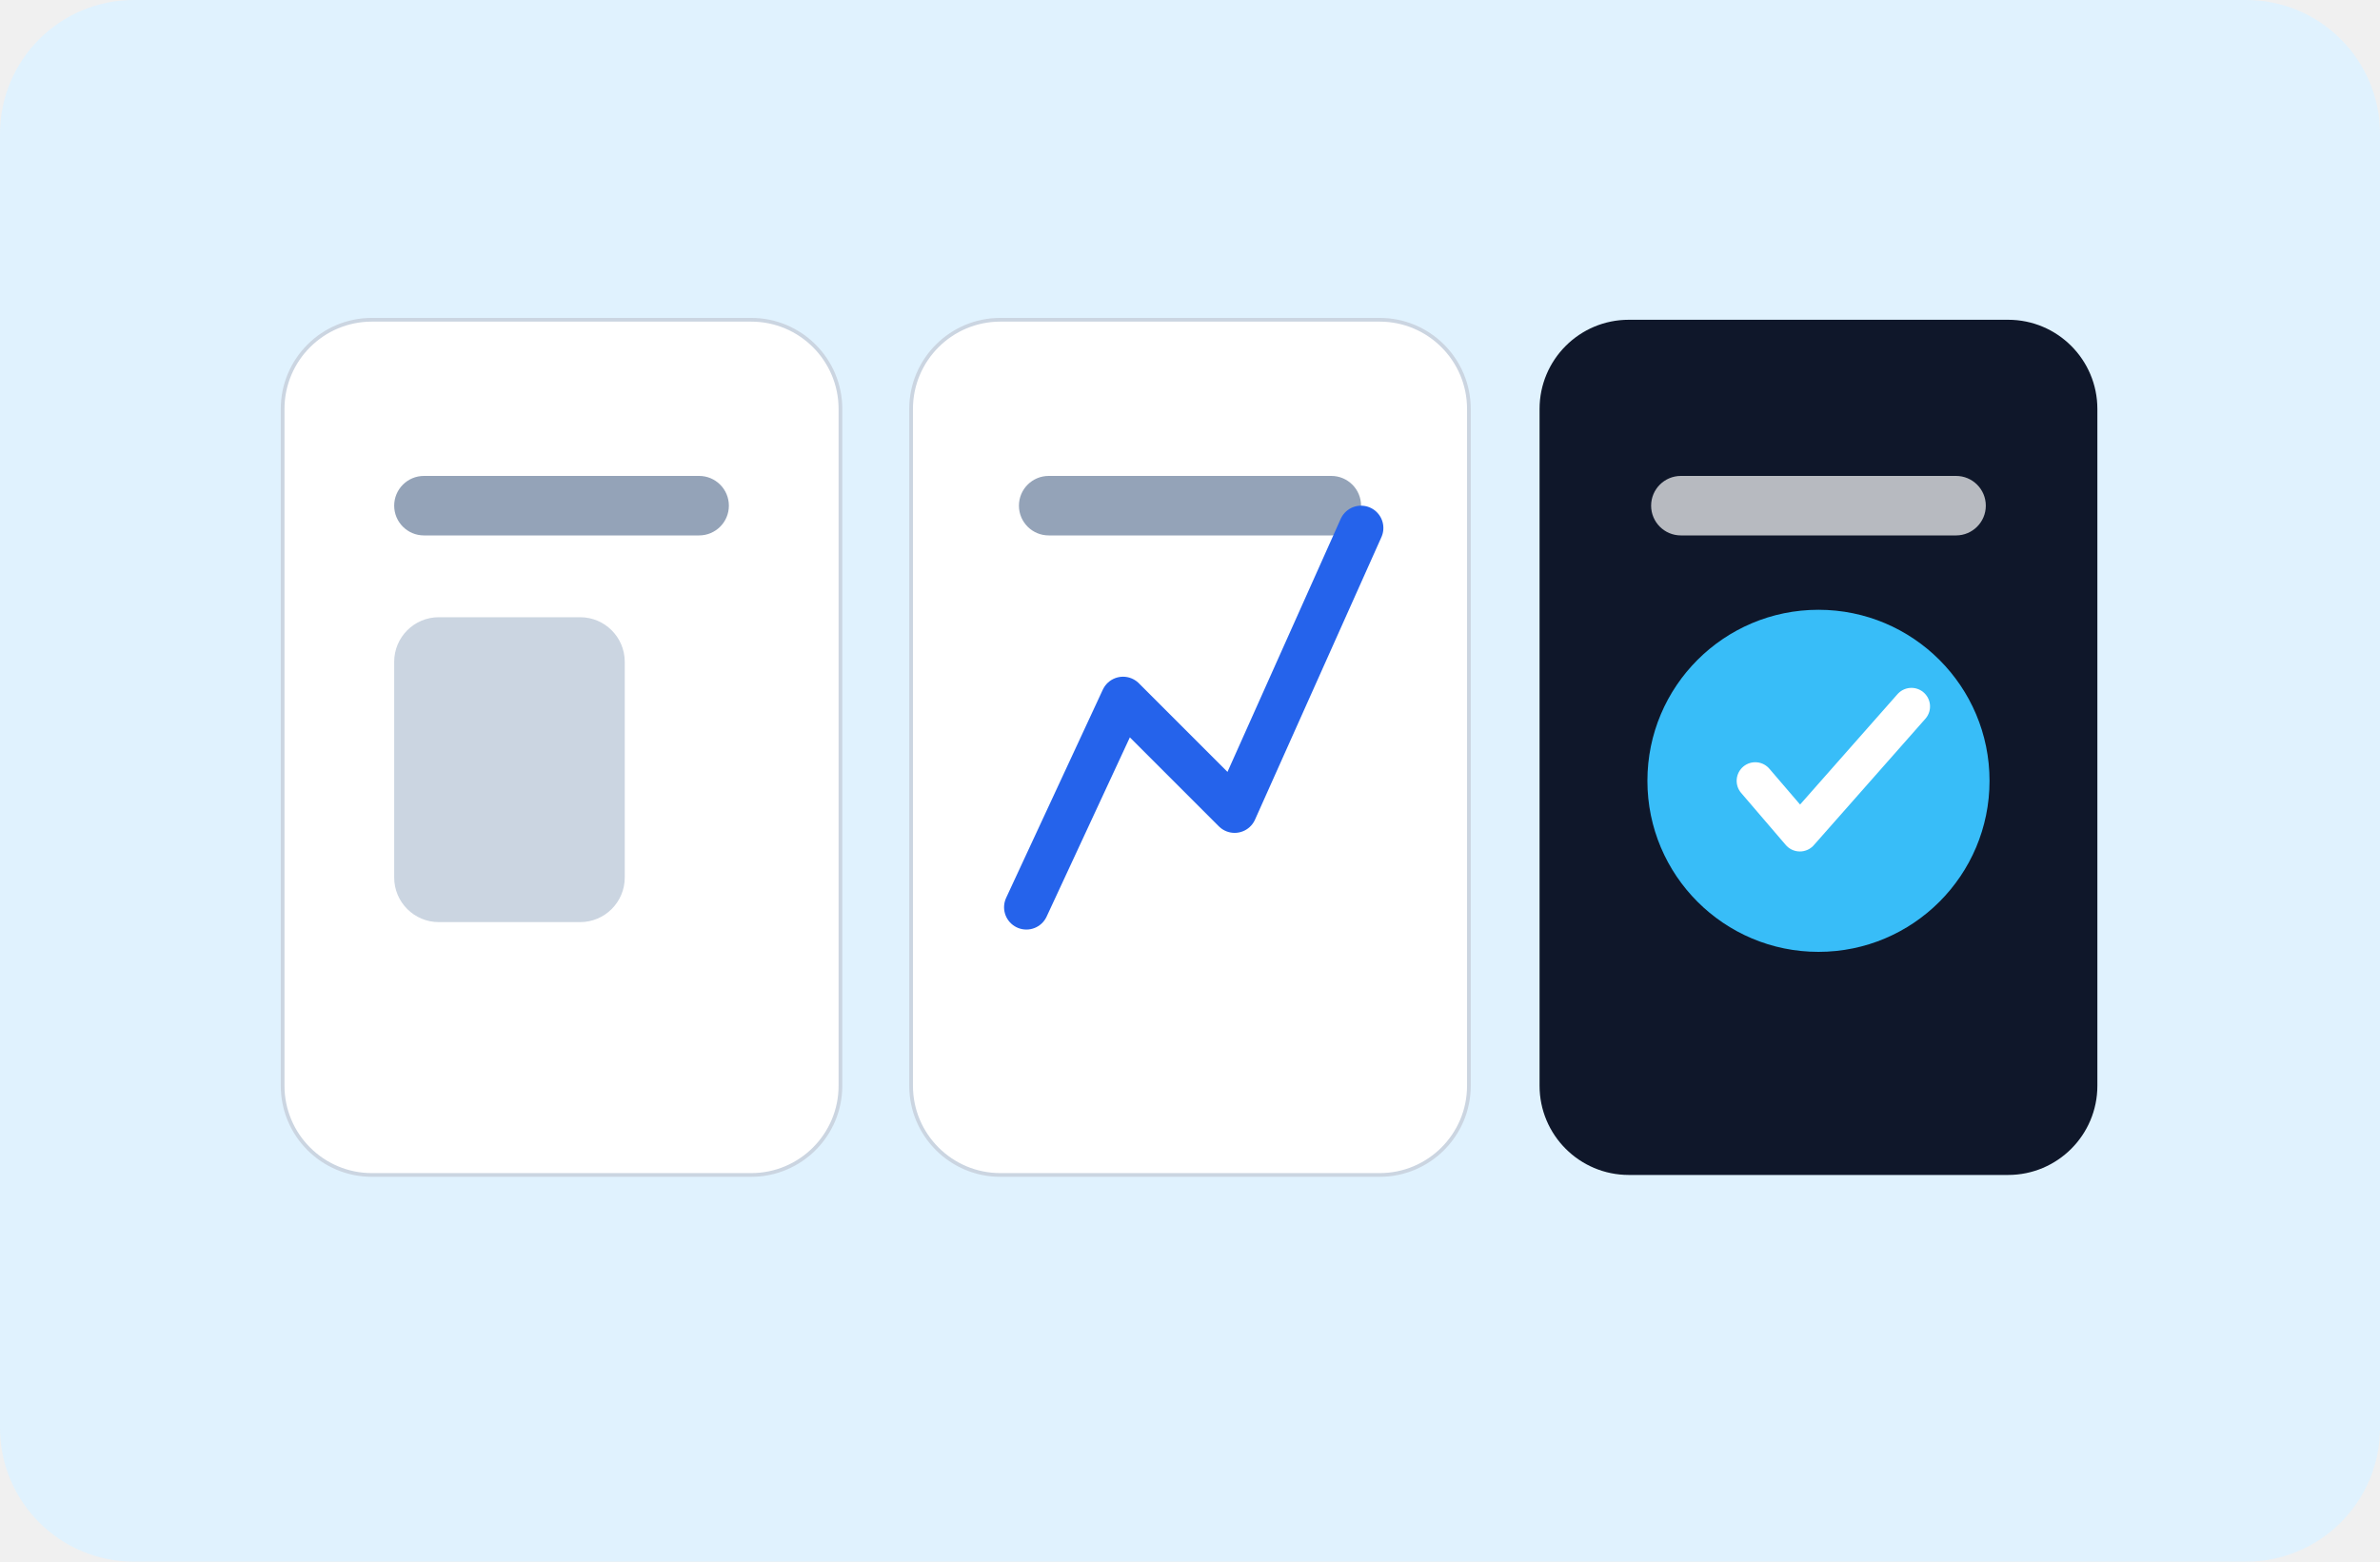
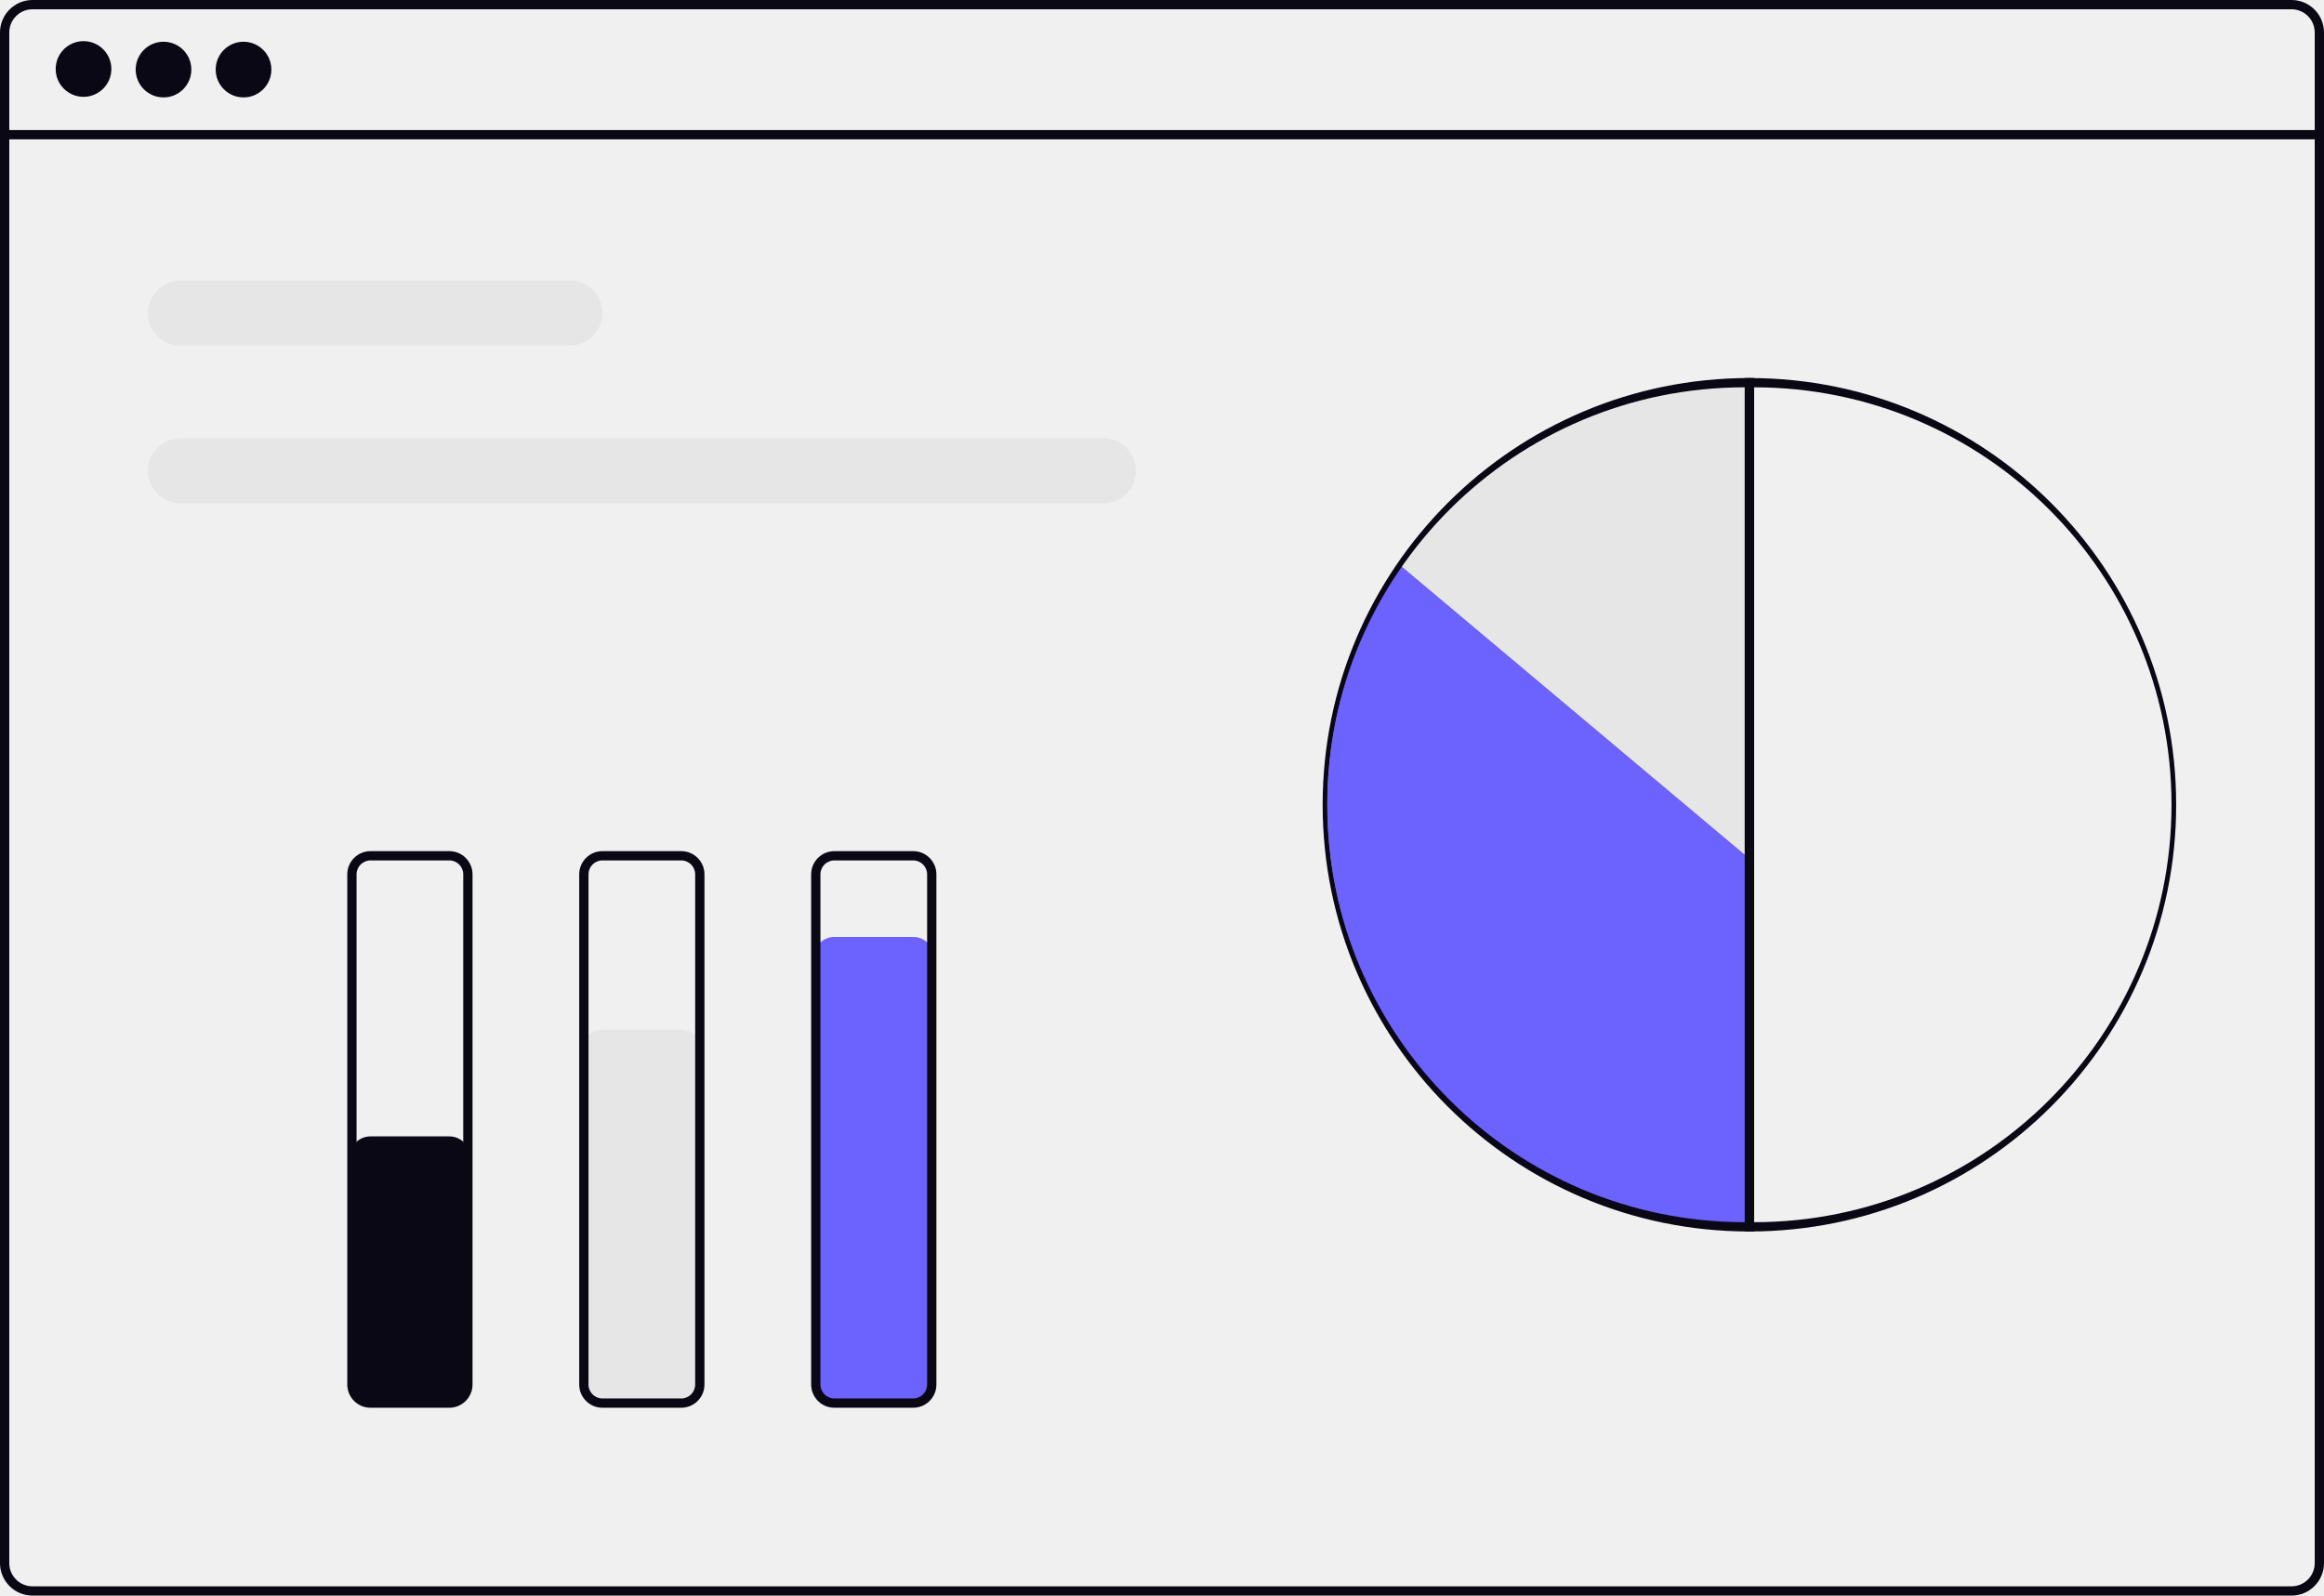
- <svg xmlns="http://www.w3.org/2000/svg" viewBox="0 0 640 420" role="img" aria-label="Comparison illustration">
-   <rect width="640" height="420" rx="36" fill="#E0F2FE" />
-   <rect x="76" y="86" width="150" height="230" rx="24" fill="#fff" stroke="#CBD5E1" />
-   <rect x="245" y="86" width="150" height="230" rx="24" fill="#fff" stroke="#CBD5E1" />
-   <rect x="414" y="86" width="150" height="230" rx="24" fill="#0F172A" />
-   <rect x="106" y="128" width="90" height="16" rx="8" fill="#94A3B8" />
-   <rect x="106" y="166" width="62" height="82" rx="12" fill="#CBD5E1" />
-   <rect x="274" y="128" width="92" height="16" rx="8" fill="#94A3B8" />
-   <path d="M276 244l26-56 30 30 34-76" fill="none" stroke="#2563EB" stroke-width="12" stroke-linecap="round" stroke-linejoin="round" />
-   <rect x="444" y="128" width="90" height="16" rx="8" fill="#fff" opacity=".7" />
-   <circle cx="489" cy="210" r="46" fill="#38BDF8" />
-   <path d="M472 210l12 14 30-34" fill="none" stroke="#fff" stroke-width="10" stroke-linecap="round" stroke-linejoin="round" />
+ <svg xmlns="http://www.w3.org/2000/svg" width="960" height="659.162" viewBox="0 0 960 659.162" role="img" artist="Katerina Limpitsouni" source="https://undraw.co/">
+   <g transform="translate(-480 -210.419)">
+     <path d="M1432.042,184.28H498.868a13.428,13.428,0,0,0-13.413,13.413V830.028a13.428,13.428,0,0,0,13.413,13.413h933.174a13.428,13.428,0,0,0,13.413-13.413V197.693a13.428,13.428,0,0,0-13.413-13.413Zm9.581,645.748a9.585,9.585,0,0,1-9.581,9.581H498.868a9.585,9.585,0,0,1-9.581-9.581V197.693a9.585,9.585,0,0,1,9.581-9.581h933.174a9.585,9.585,0,0,1,9.581,9.581Z" transform="translate(-5.455 26.14)" fill="#090814" />
+     <rect width="956.168" height="3.832" transform="translate(481.916 264.148)" fill="#090814" />
+     <circle cx="11.5" cy="11.5" r="11.5" transform="translate(503 227.419)" fill="#090814" />
+     <ellipse cx="11.497" cy="11.497" rx="11.497" ry="11.497" transform="translate(536.049 227.664)" fill="#090814" />
+     <ellipse cx="11.497" cy="11.497" rx="11.497" ry="11.497" transform="translate(569.102 227.664)" fill="#090814" />
+     <path d="M691.694,271.606H530.736a13.413,13.413,0,1,1,0-26.826H691.694a13.413,13.413,0,1,1,0,26.826Z" transform="translate(23.742 81.568)" fill="#e6e6e6" />
+     <path d="M912.053,305.606H530.736a13.413,13.413,0,1,1,0-26.826H912.053a13.413,13.413,0,0,1,0,26.826Z" transform="translate(23.742 112.717)" fill="#e6e6e6" />
+     <path d="M802.161,306.3a174.378,174.378,0,0,0,143.8,273.01V427.092Z" transform="translate(256.689 137.933)" fill="#6c63ff" />
+     <path d="M931.339,266.78a174.172,174.172,0,0,0-143.8,75.733L931.339,463.3Z" transform="translate(271.309 101.724)" fill="#e6e6e6" />
+     <path d="M863.5,618.354h-1.916V265.78H863.5a176.287,176.287,0,1,1,0,352.575Zm1.916-348.732v344.89a172.45,172.45,0,1,0,0-344.9Z" transform="translate(339.145 100.807)" fill="#090814" />
+     <path d="M602.02,540.417H569.446a8.633,8.633,0,0,1-8.623-8.623V437.9a8.633,8.633,0,0,1,8.623-8.623H602.02a8.633,8.633,0,0,1,8.623,8.623v93.892a8.633,8.633,0,0,1-8.623,8.623Z" transform="translate(63.596 250.601)" fill="#090814" />
+     <path d="M652.02,561.489H619.446a8.633,8.633,0,0,1-8.623-8.623V414.9a8.633,8.633,0,0,1,8.623-8.623H652.02a8.633,8.633,0,0,1,8.623,8.623V552.866a8.632,8.632,0,0,1-8.623,8.623Z" transform="translate(109.402 229.529)" fill="#e6e6e6" />
+     <path d="M702.02,579.813H669.445a8.633,8.633,0,0,1-8.623-8.623V394.9a8.632,8.632,0,0,1,8.623-8.623H702.02a8.632,8.632,0,0,1,8.623,8.623V571.19a8.632,8.632,0,0,1-8.623,8.623Z" transform="translate(155.211 211.206)" fill="#6c63ff" />
+     <path d="M602.478,597.72H569.9a9.592,9.592,0,0,1-9.581-9.581V377.36a9.592,9.592,0,0,1,9.581-9.581h32.575a9.592,9.592,0,0,1,9.581,9.581V588.139a9.592,9.592,0,0,1-9.581,9.581ZM569.9,371.612a5.755,5.755,0,0,0-5.749,5.749V588.139a5.755,5.755,0,0,0,5.749,5.749h32.575a5.755,5.755,0,0,0,5.749-5.749V377.36a5.755,5.755,0,0,0-5.748-5.748Z" transform="translate(63.137 194.256)" fill="#090814" />
+     <path d="M652.478,597.72H619.9a9.592,9.592,0,0,1-9.581-9.581V377.36a9.592,9.592,0,0,1,9.581-9.581h32.575a9.592,9.592,0,0,1,9.581,9.581V588.139a9.592,9.592,0,0,1-9.581,9.581ZM619.9,371.612a5.755,5.755,0,0,0-5.749,5.749V588.139a5.755,5.755,0,0,0,5.749,5.749h32.575a5.755,5.755,0,0,0,5.749-5.749V377.36a5.755,5.755,0,0,0-5.749-5.748Z" transform="translate(108.945 194.256)" fill="#090814" />
+     <path d="M702.478,597.72H669.9a9.592,9.592,0,0,1-9.581-9.581V377.36a9.592,9.592,0,0,1,9.581-9.581h32.575a9.592,9.592,0,0,1,9.581,9.581V588.139a9.592,9.592,0,0,1-9.581,9.581ZM669.9,371.612a5.755,5.755,0,0,0-5.748,5.749V588.139a5.755,5.755,0,0,0,5.748,5.749h32.575a5.755,5.755,0,0,0,5.749-5.749V377.36a5.754,5.754,0,0,0-5.748-5.748Z" transform="translate(154.754 194.256)" fill="#090814" />
+     <path d="M1037.875,618.354h1.916V265.78h-1.916a176.287,176.287,0,1,0,0,352.575Zm-1.916-348.732V614.512a172.45,172.45,0,1,1,0-344.9Z" transform="translate(164.773 100.807)" fill="#090814" />
+   </g>
</svg>
